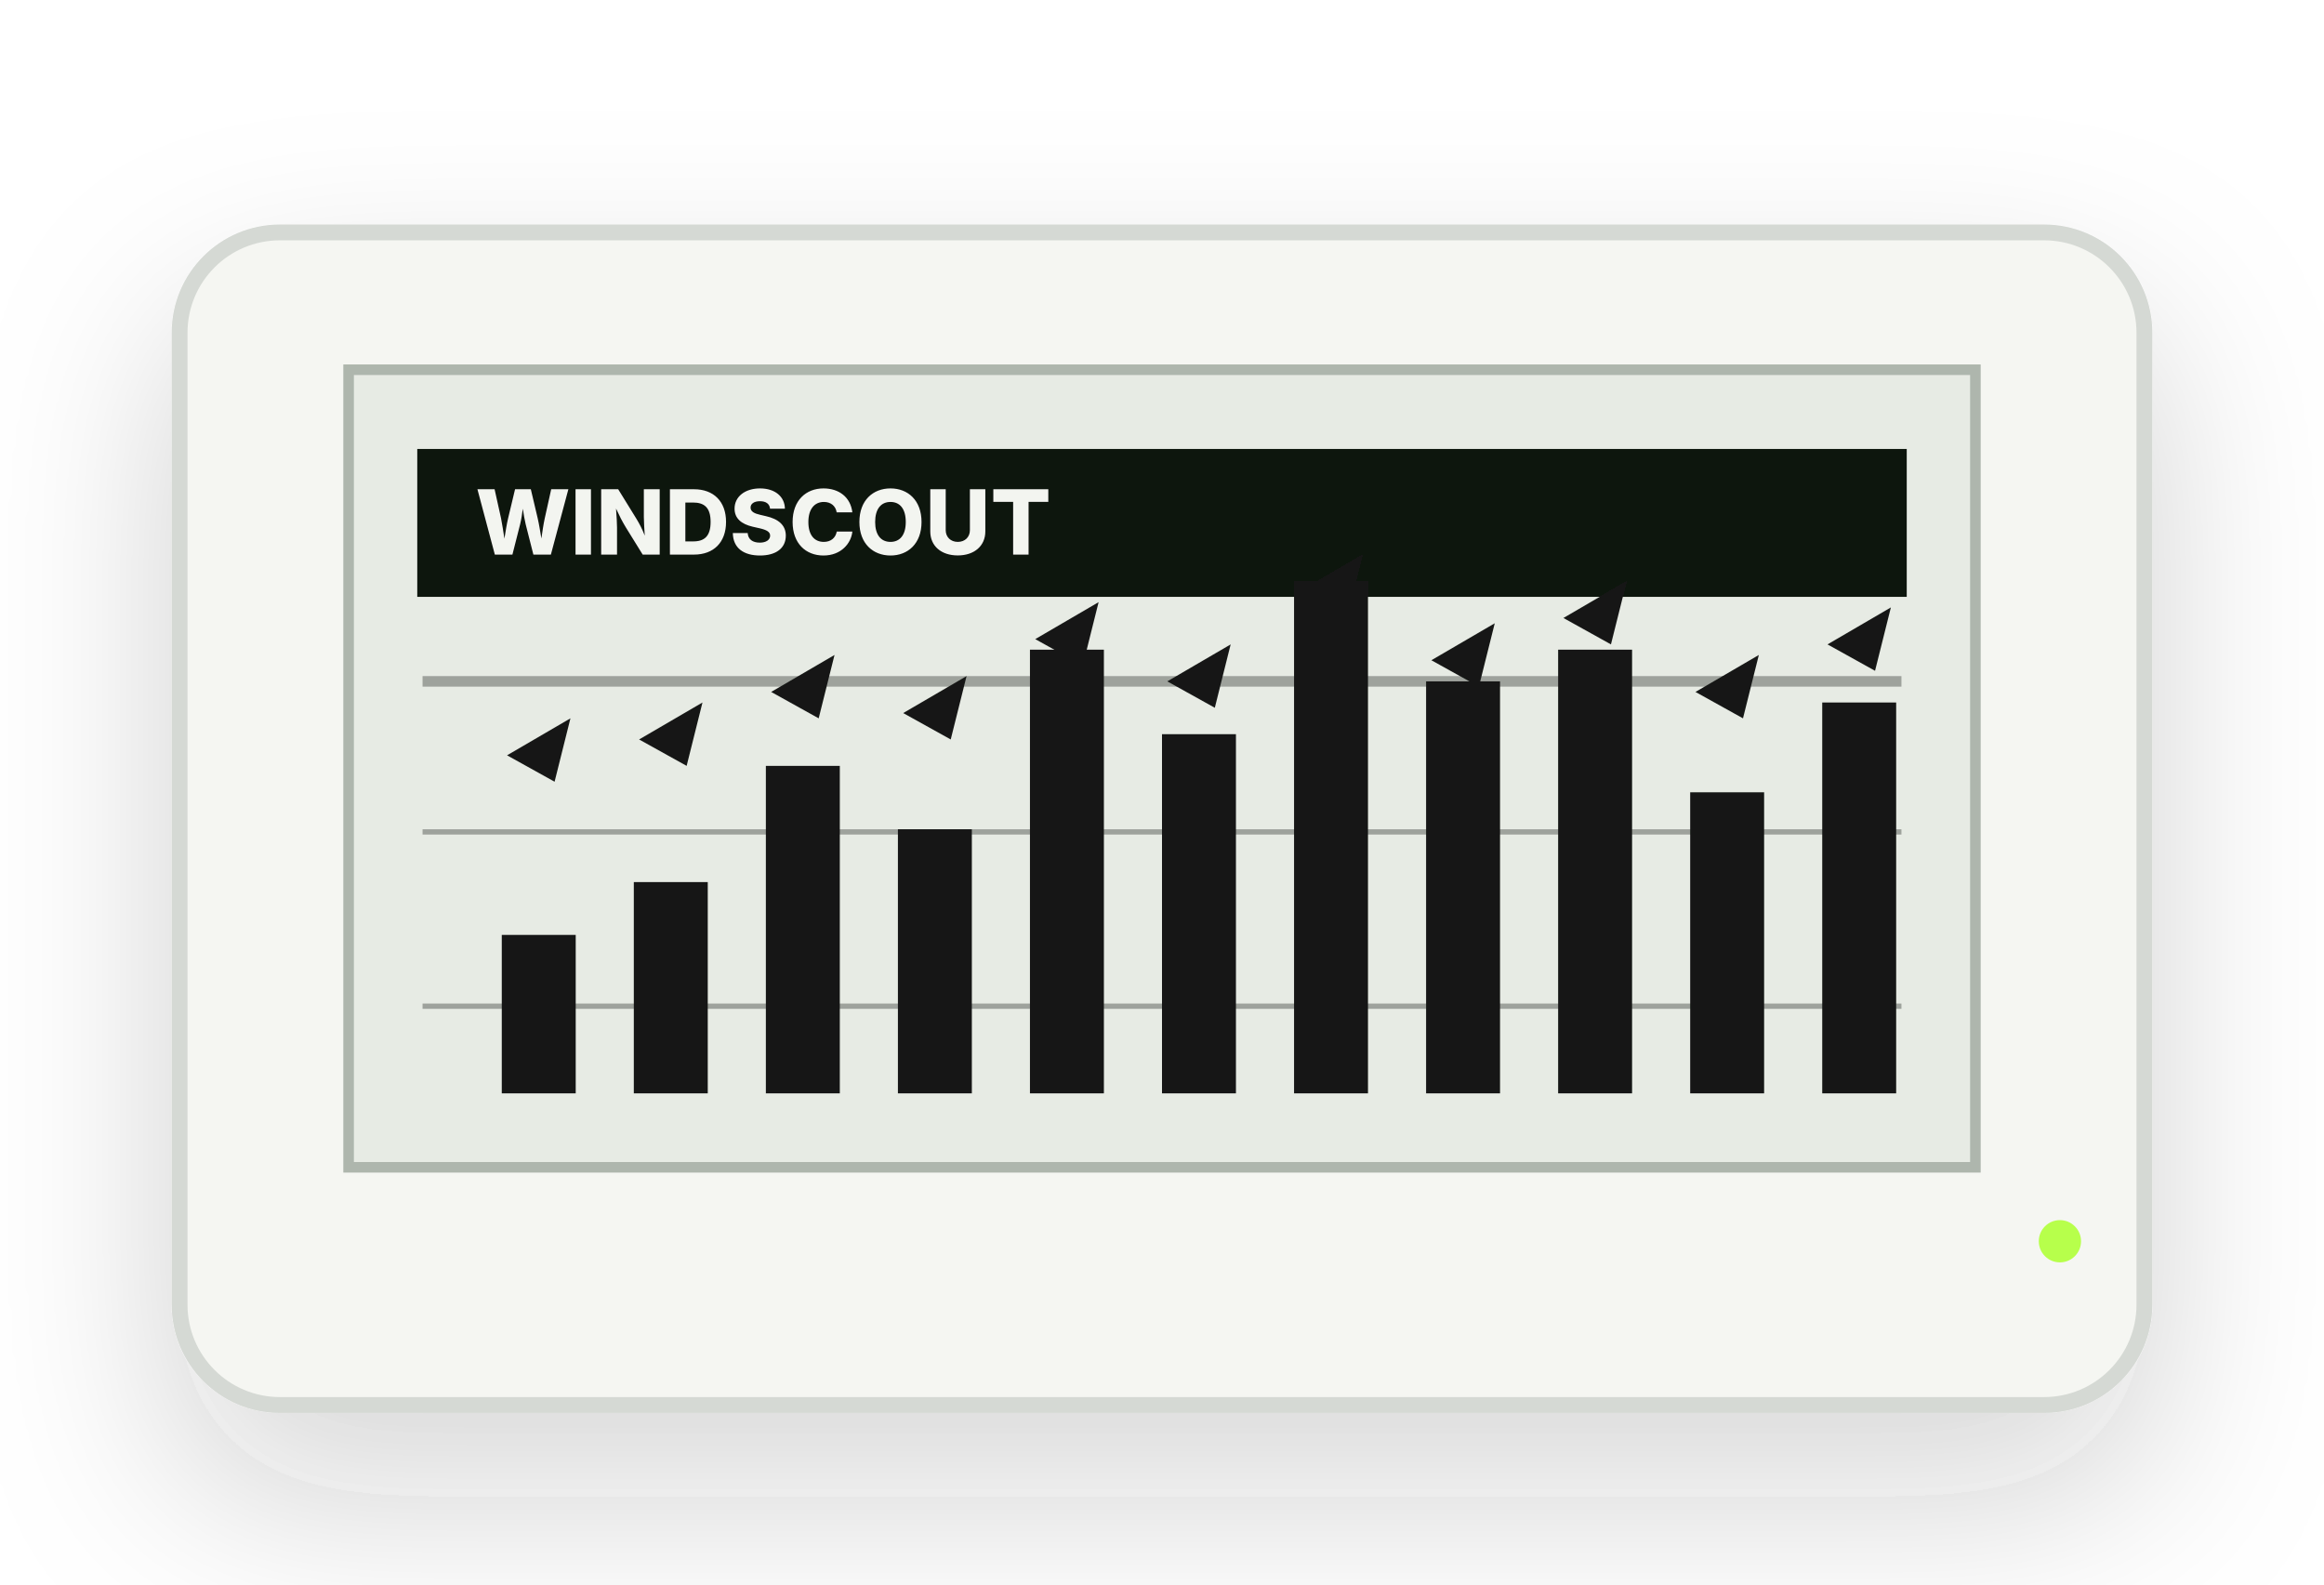
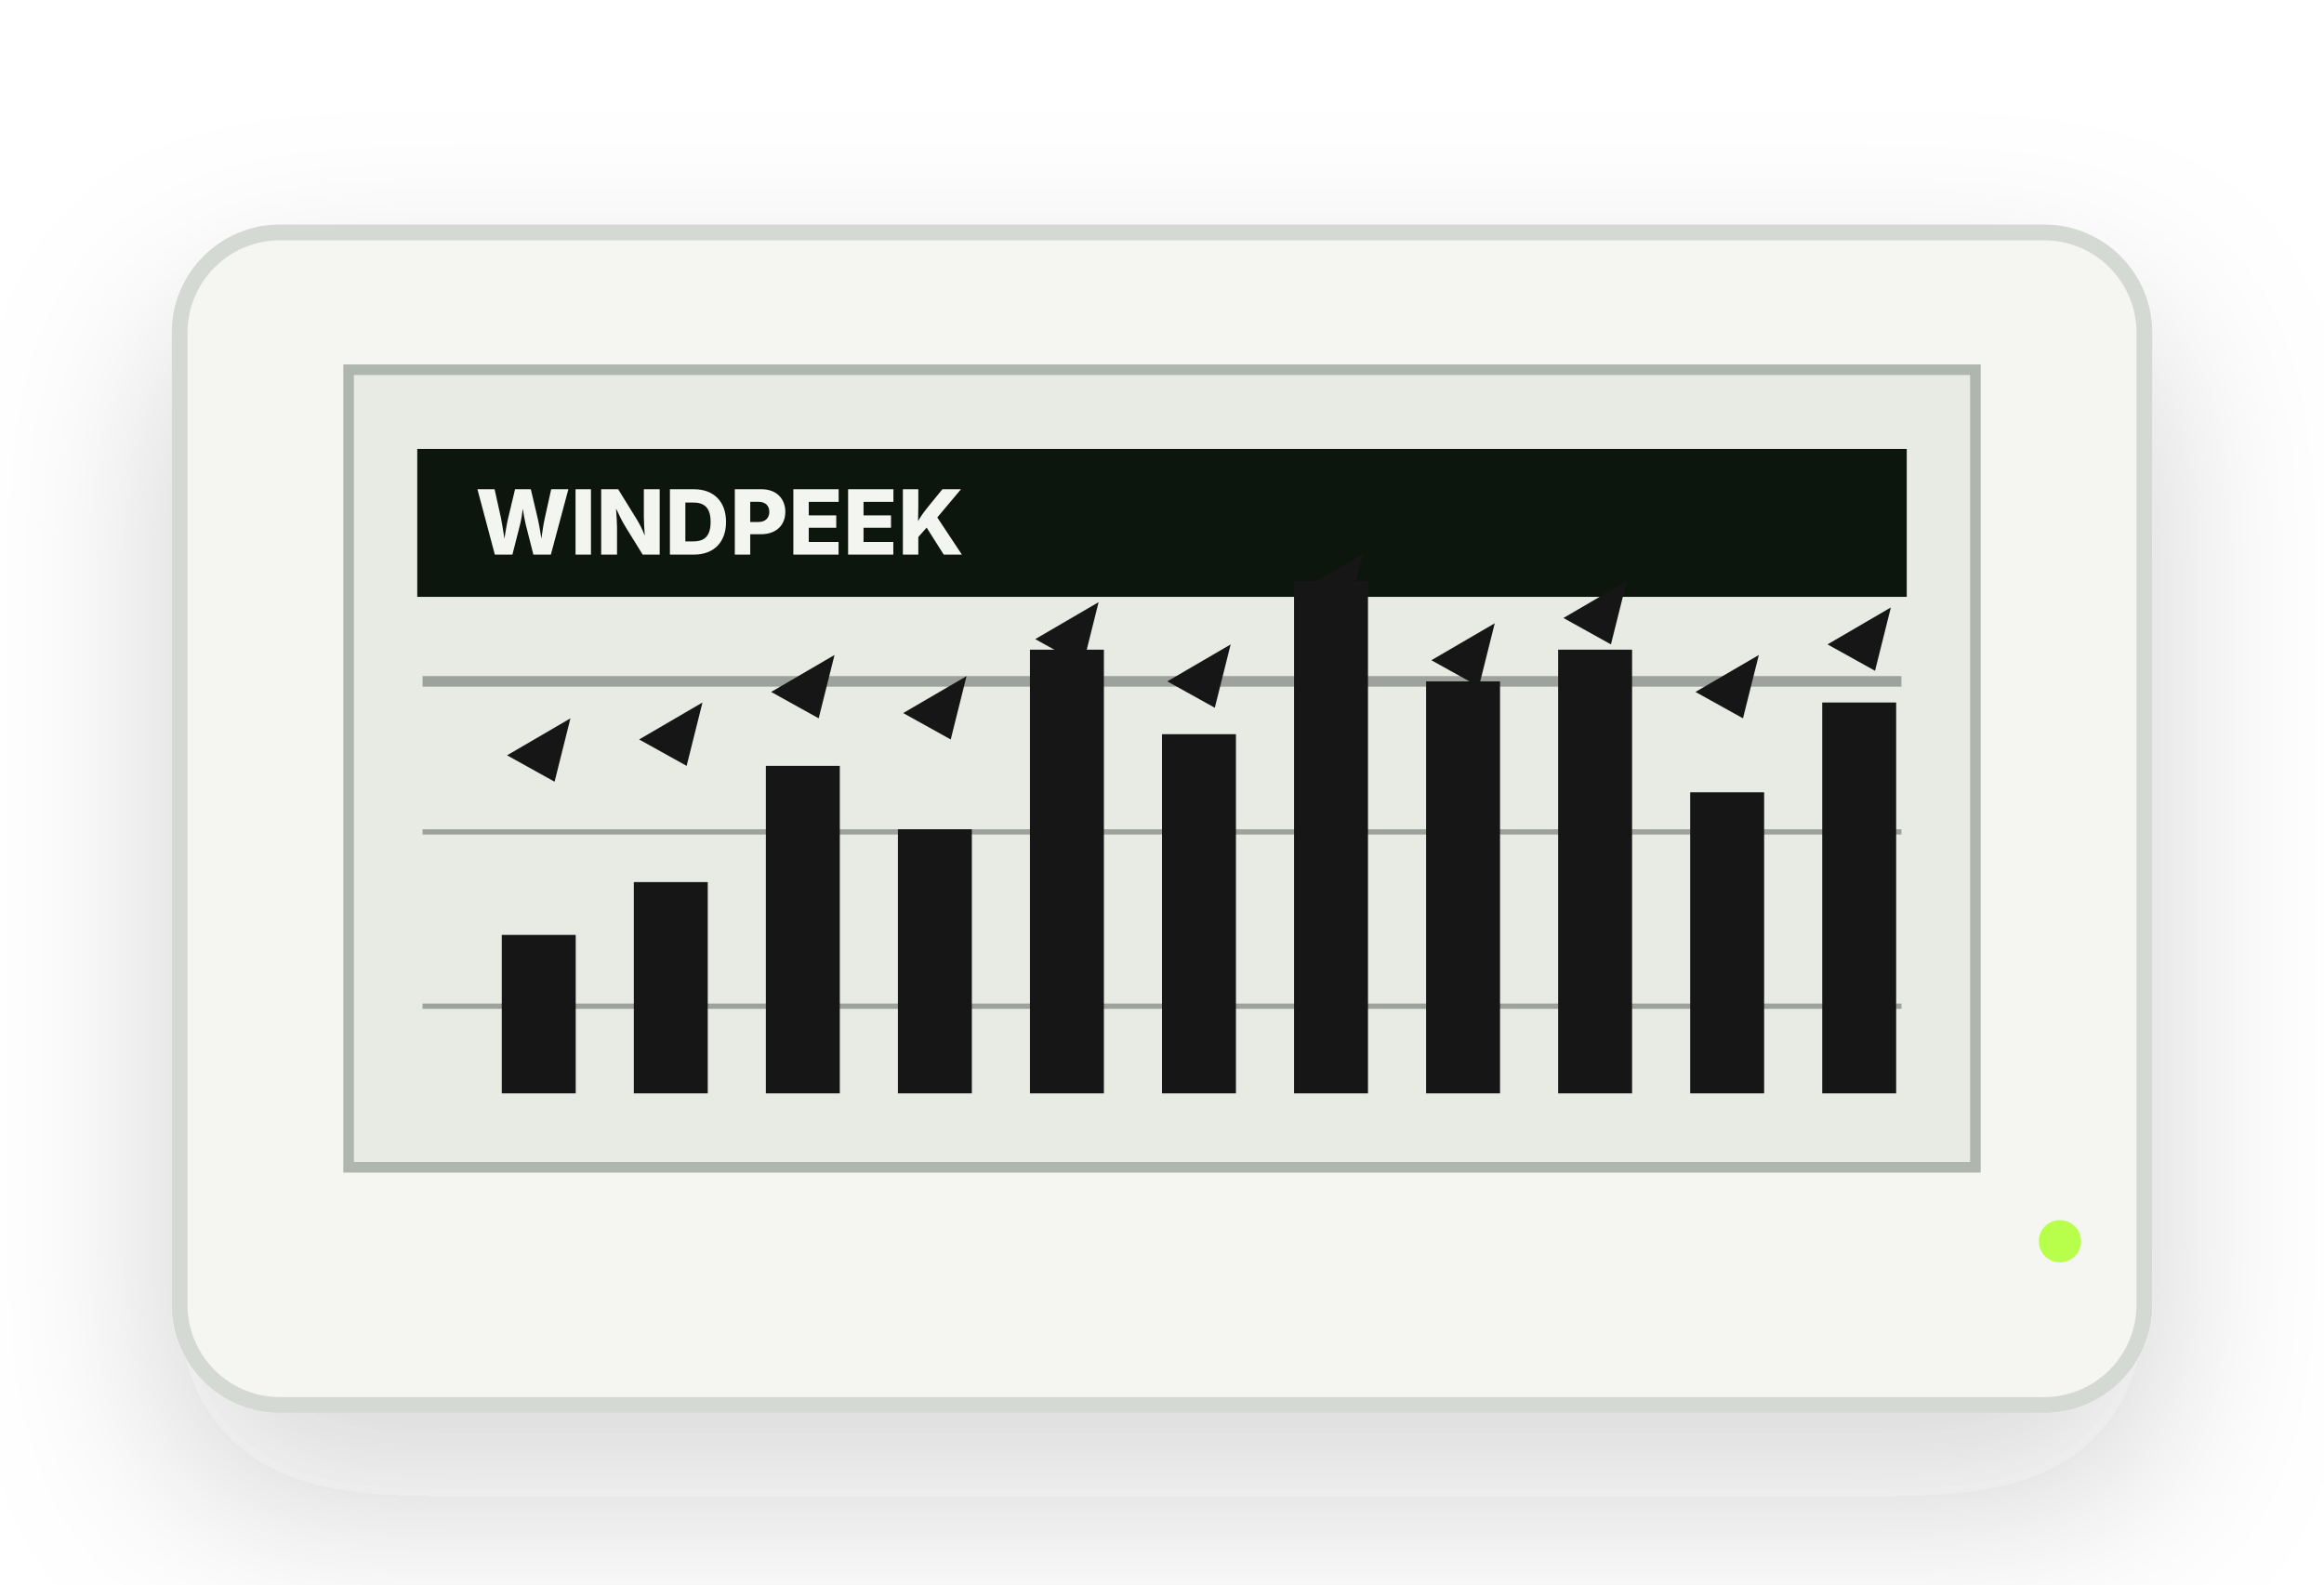
<svg xmlns="http://www.w3.org/2000/svg" viewBox="0 0 440 300" role="img" aria-labelledby="title desc">
  <defs>
    <filter id="shadow" x="-30%" y="-30%" width="160%" height="180%">
      <feDropShadow dx="0" dy="16" stdDeviation="18" flood-color="#26302c" flood-opacity=".18" />
    </filter>
  </defs>
  <g filter="url(#shadow)">
    <path fill="#f5f6f2" stroke="#d5d9d4" stroke-width="3" d="M53 44h334a19 19 0 0 1 19 19v184a19 19 0 0 1-19 19H53a19 19 0 0 1-19-19V63a19 19 0 0 1 19-19Z" />
    <path fill="#e7ebe4" stroke="#aeb6ad" stroke-width="2" d="M66 70h308v151H66z" />
    <path fill="#101210" d="M79 85h282v28H79z" />
-     <text x="90" y="105" fill="#f3f5f0" font-family="Inter,Arial,sans-serif" font-weight="800" font-size="17">WINDSCOUT</text>
+     <text x="90" y="105" fill="#f3f5f0" font-family="Inter,Arial,sans-serif" font-weight="800" font-size="17">WINDPEEK</text>
    <g fill="#171917">
      <path d="M80 128h280v2H80zM80 157h280v1H80zM80 190h280v1H80z" opacity=".35" />
      <path d="M95 177h14v30H95zm25-10h14v40h-14zm25-22h14v62h-14zm25 12h14v50h-14zm25-34h14v84h-14zm25 16h14v68h-14zm25-29h14v97h-14zm25 19h14v78h-14zm25-6h14v84h-14zm25 27h14v57h-14zm25-17h14v74h-14z" />
      <path d="m96 143 12-7-3 12zm25-3 12-7-3 12zm25-9 12-7-3 12zm25 4 12-7-3 12zm25-14 12-7-3 12zm25 8 12-7-3 12zm25-17 12-7-3 12zm25 13 12-7-3 12zm25-8 12-7-3 12zm25 14 12-7-3 12zm25-9 12-7-3 12z" />
    </g>
    <circle cx="390" cy="235" r="4" fill="#b7ff4b" />
  </g>
</svg>
